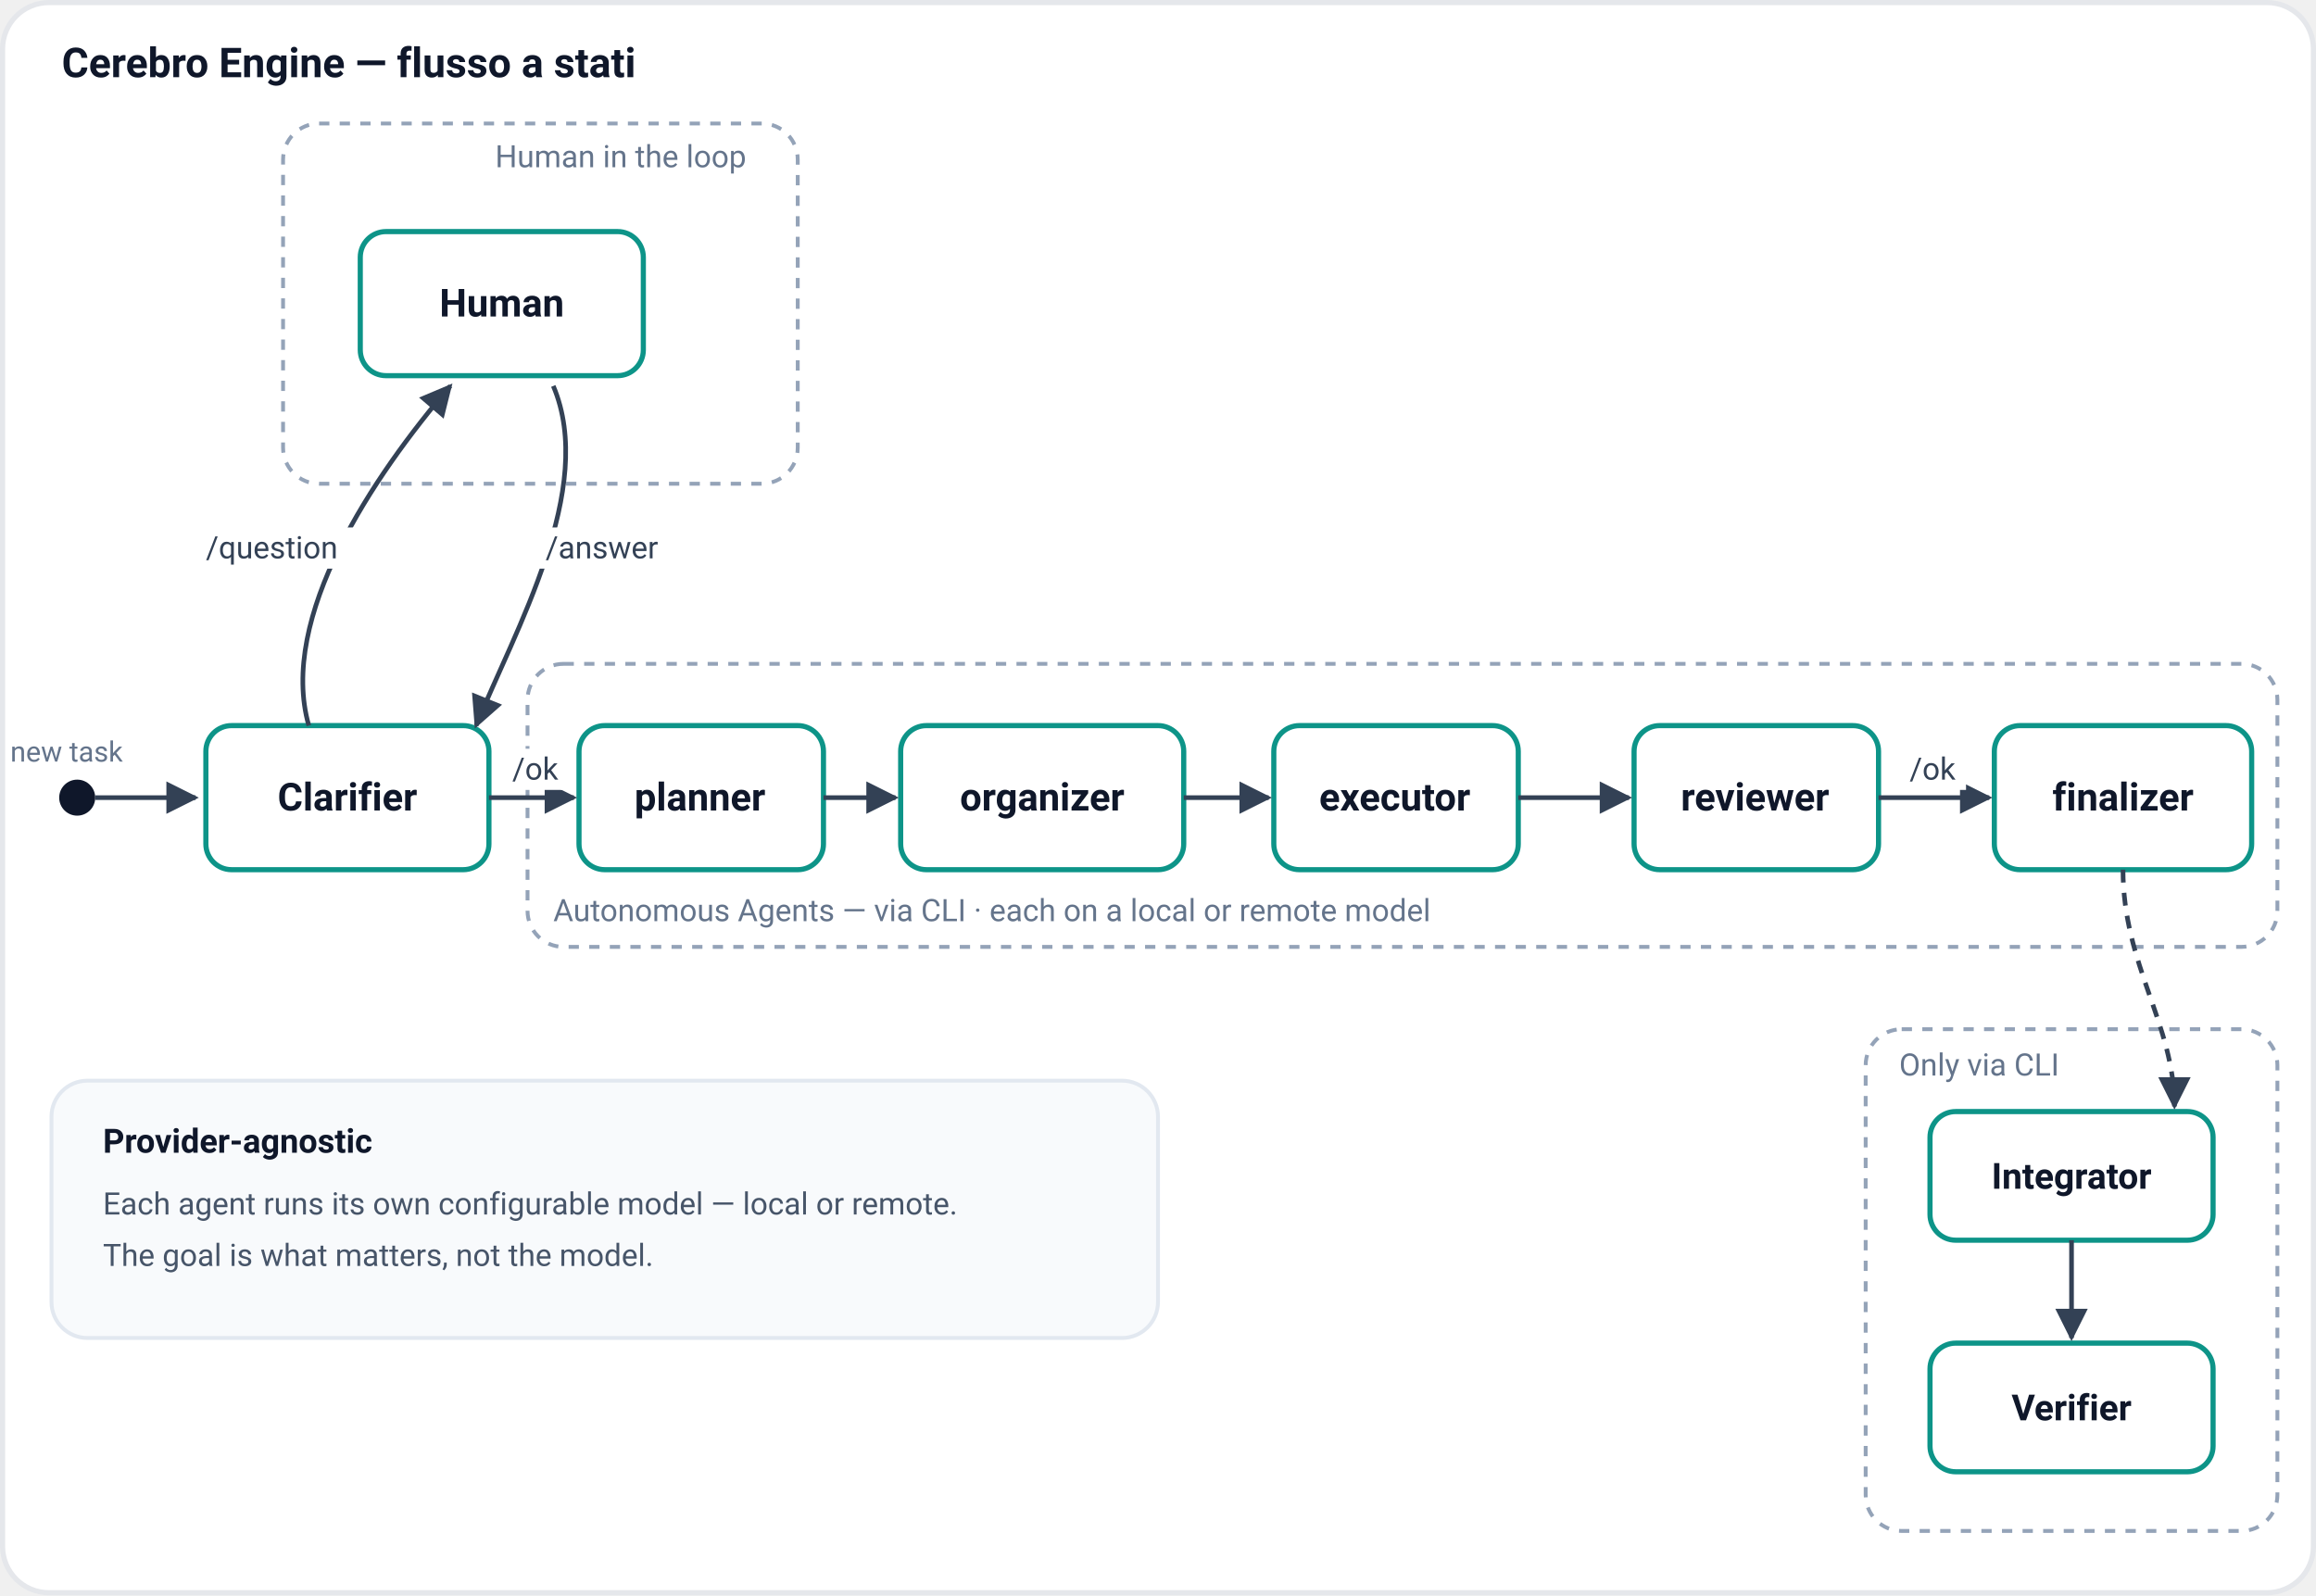
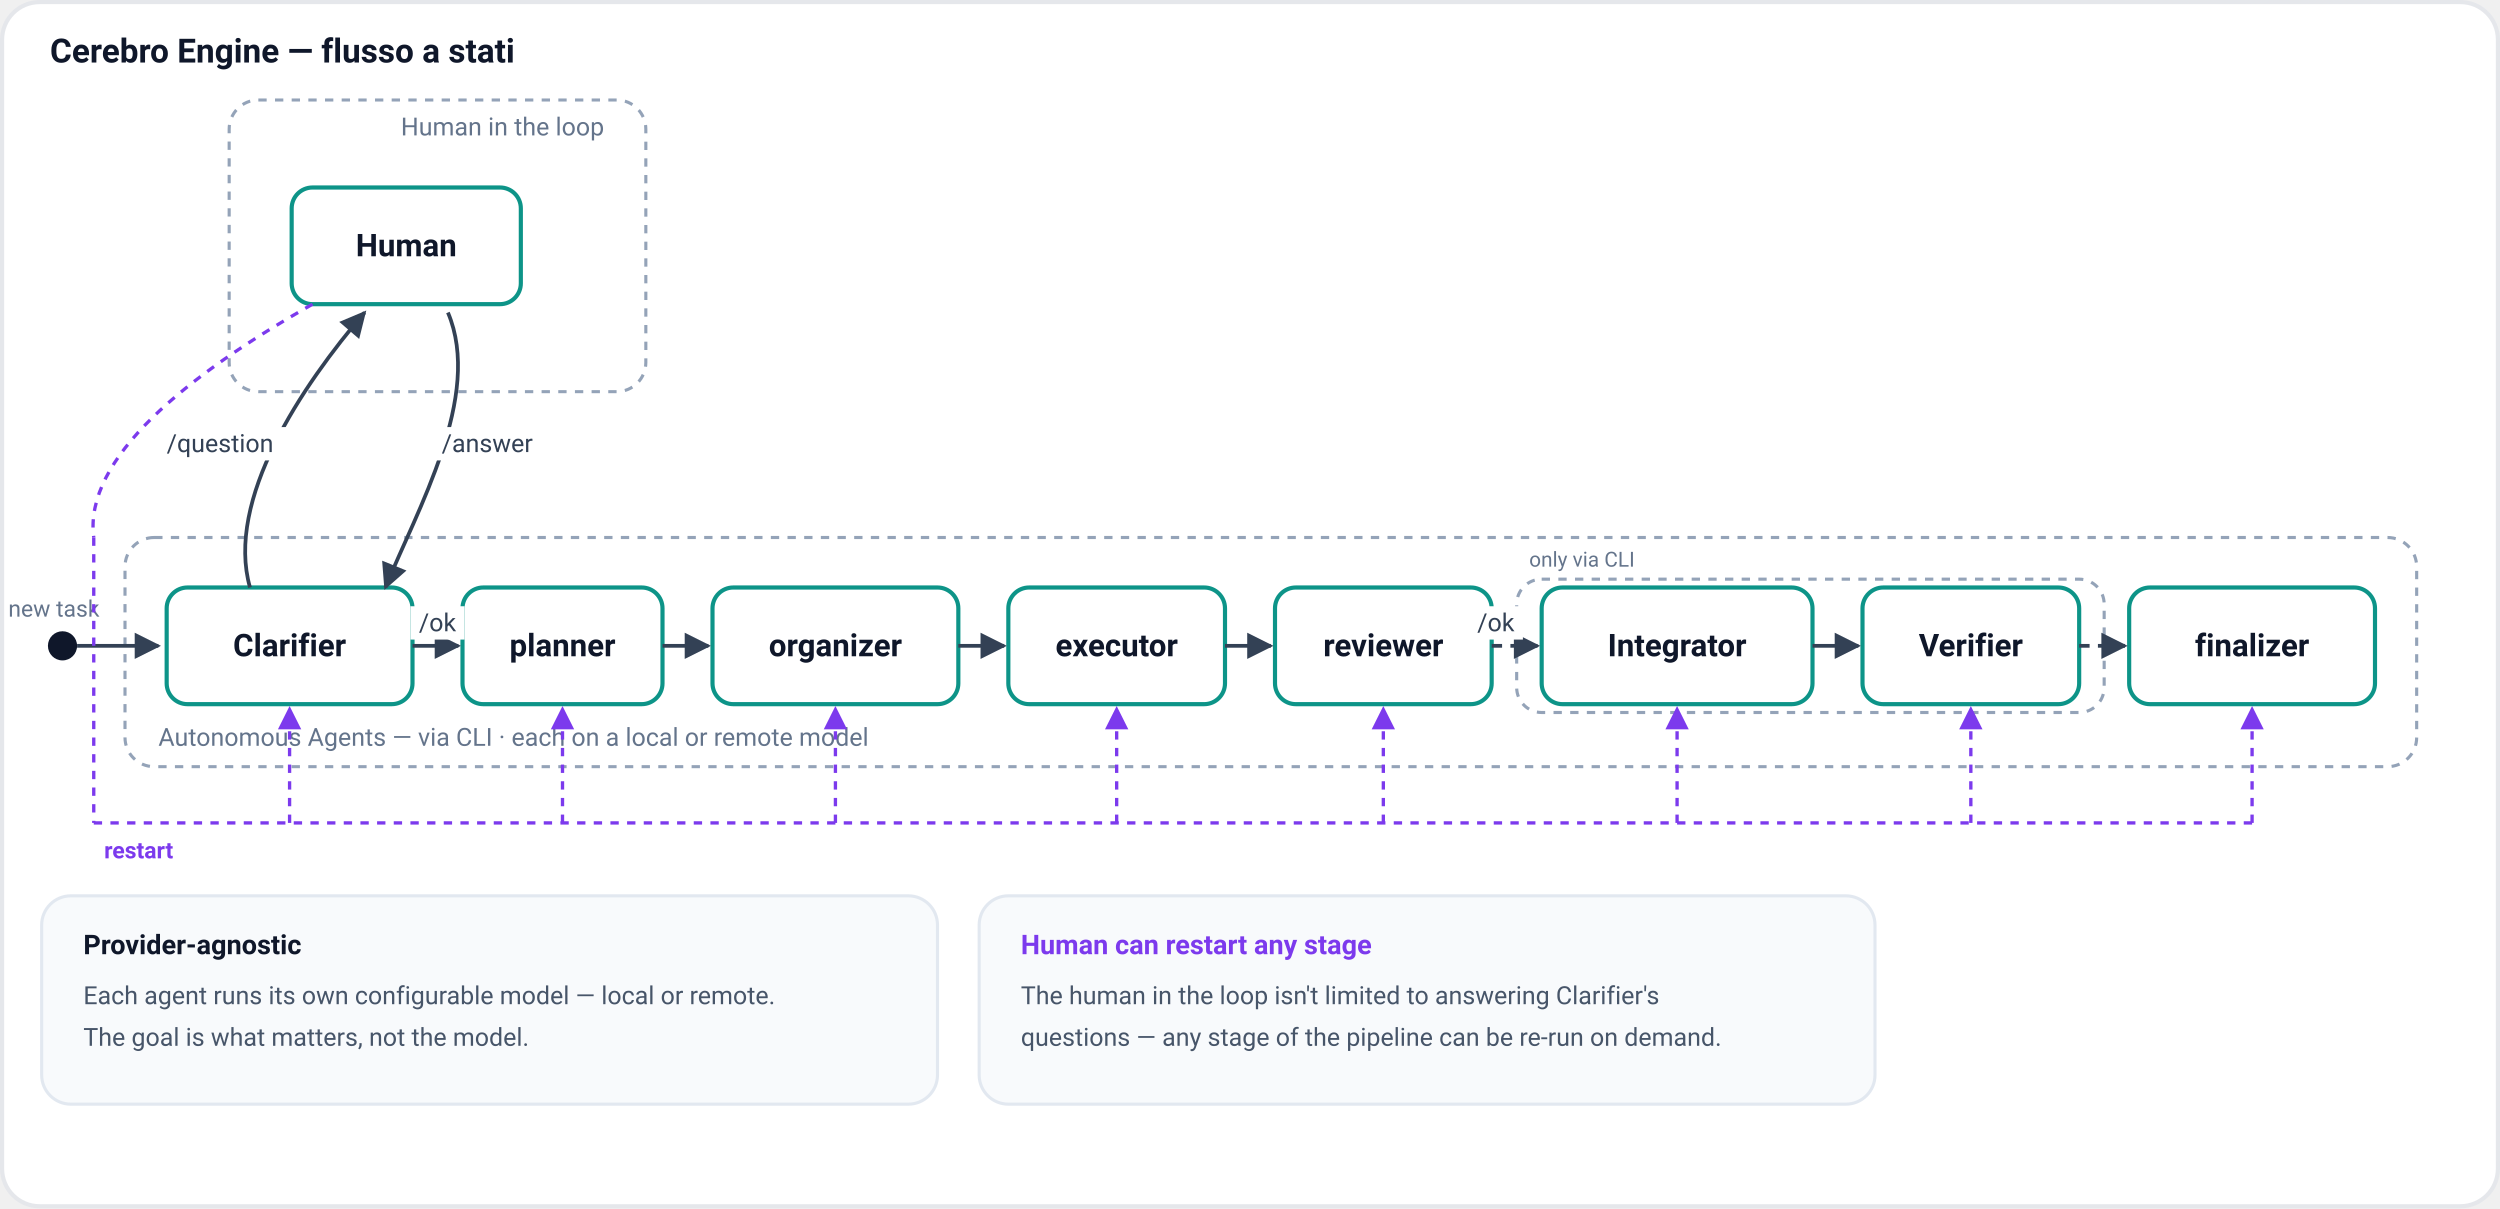
- <svg xmlns="http://www.w3.org/2000/svg" viewBox="0 0 900 620" font-family="-apple-system, BlinkMacSystemFont, 'Segoe UI', Roboto, 'Helvetica Neue', Arial, sans-serif">
+ <svg xmlns="http://www.w3.org/2000/svg" viewBox="0 0 1200 580" font-family="-apple-system, BlinkMacSystemFont, 'Segoe UI', Roboto, 'Helvetica Neue', Arial, sans-serif">
  <defs>
    <marker id="arrow" viewBox="0 0 10 10" refX="9" refY="5" markerWidth="7" markerHeight="7" orient="auto-start-reverse">
      <path d="M0,0 L10,5 L0,10 z" fill="#334155" />
    </marker>
+     <marker id="arrow-violet" viewBox="0 0 10 10" refX="9" refY="5" markerWidth="7" markerHeight="7" orient="auto-start-reverse">
+       <path d="M0,0 L10,5 L0,10 z" fill="#7c3aed" />
+     </marker>
  </defs>
-   <rect x="1" y="1" width="898" height="618" rx="18" fill="#ffffff" stroke="#e5e7eb" stroke-width="2" />
+   <rect x="1" y="1" width="1198" height="578" rx="18" fill="#ffffff" stroke="#e5e7eb" stroke-width="2" />
  <text x="24" y="30" font-size="16" font-weight="700" fill="#0f172a">Cerebro Engine — flusso a stati</text>
  <rect x="110" y="48" width="200" height="140" rx="14" fill="none" stroke="#94a3b8" stroke-width="1.5" stroke-dasharray="4 4" />
  <text x="290" y="65" font-size="12" fill="#64748b" text-anchor="end">Human in the loop</text>
  <rect x="140" y="90" width="110" height="56" rx="10" fill="#ffffff" stroke="#0d9488" stroke-width="2" />
  <text x="195" y="123" font-size="15" font-weight="600" fill="#0f172a" text-anchor="middle">Human</text>
-   <rect x="205" y="258" width="680" height="110" rx="14" fill="none" stroke="#94a3b8" stroke-width="1.5" stroke-dasharray="4 4" />
-   <text x="215" y="358" font-size="12" fill="#64748b">Autonomous Agents — via CLI · each on a local or remote model</text>
+   <rect x="60" y="258" width="1100" height="110" rx="14" fill="none" stroke="#94a3b8" stroke-width="1.5" stroke-dasharray="4 4" />
+   <text x="76" y="358" font-size="12" fill="#64748b">Autonomous Agents — via CLI · each on a local or remote model</text>
+   <rect x="728" y="278" width="282" height="64" rx="12" fill="none" stroke="#94a3b8" stroke-width="1.5" stroke-dasharray="4 4" />
+   <text x="734" y="272" font-size="10" fill="#64748b">only via CLI</text>
  <circle cx="30" cy="310" r="7" fill="#0f172a" />
  <text x="4" y="296" font-size="11" fill="#64748b">new task</text>
  <line x1="37" y1="310" x2="76" y2="310" stroke="#334155" stroke-width="1.8" marker-end="url(#arrow)" />
-   <rect x="80" y="282" width="110" height="56" rx="10" fill="#ffffff" stroke="#0d9488" stroke-width="2" />
-   <text x="135" y="315" font-size="15" font-weight="600" fill="#0f172a" text-anchor="middle">Clarifier</text>
-   <rect x="225" y="282" width="95" height="56" rx="10" fill="#ffffff" stroke="#0d9488" stroke-width="2" />
-   <text x="272" y="315" font-size="15" font-weight="600" fill="#0f172a" text-anchor="middle">planner</text>
-   <rect x="350" y="282" width="110" height="56" rx="10" fill="#ffffff" stroke="#0d9488" stroke-width="2" />
-   <text x="405" y="315" font-size="15" font-weight="600" fill="#0f172a" text-anchor="middle">organizer</text>
-   <rect x="495" y="282" width="95" height="56" rx="10" fill="#ffffff" stroke="#0d9488" stroke-width="2" />
-   <text x="542" y="315" font-size="15" font-weight="600" fill="#0f172a" text-anchor="middle">executor</text>
-   <rect x="635" y="282" width="95" height="56" rx="10" fill="#ffffff" stroke="#0d9488" stroke-width="2" />
-   <text x="682" y="315" font-size="15" font-weight="600" fill="#0f172a" text-anchor="middle">reviewer</text>
-   <rect x="775" y="282" width="100" height="56" rx="10" fill="#ffffff" stroke="#0d9488" stroke-width="2" />
-   <text x="825" y="315" font-size="15" font-weight="600" fill="#0f172a" text-anchor="middle">finalizer</text>
-   <line x1="190" y1="310" x2="223" y2="310" stroke="#334155" stroke-width="1.8" marker-end="url(#arrow)" />
-   <line x1="320" y1="310" x2="348" y2="310" stroke="#334155" stroke-width="1.8" marker-end="url(#arrow)" />
-   <line x1="460" y1="310" x2="493" y2="310" stroke="#334155" stroke-width="1.8" marker-end="url(#arrow)" />
-   <line x1="590" y1="310" x2="633" y2="310" stroke="#334155" stroke-width="1.8" marker-end="url(#arrow)" />
-   <line x1="730" y1="310" x2="773" y2="310" stroke="#334155" stroke-width="1.8" marker-end="url(#arrow)" />
-   <rect x="195" y="291" width="26" height="16" fill="#ffffff" />
-   <text x="208" y="303" font-size="12" fill="#334155" text-anchor="middle">/ok</text>
-   <rect x="738" y="291" width="26" height="16" fill="#ffffff" />
-   <text x="751" y="303" font-size="12" fill="#334155" text-anchor="middle">/ok</text>
+   <rect x="80" y="282" width="118" height="56" rx="10" fill="#ffffff" stroke="#0d9488" stroke-width="2" />
+   <text x="139" y="315" font-size="15" font-weight="600" fill="#0f172a" text-anchor="middle">Clarifier</text>
+   <rect x="222" y="282" width="96" height="56" rx="10" fill="#ffffff" stroke="#0d9488" stroke-width="2" />
+   <text x="270" y="315" font-size="15" font-weight="600" fill="#0f172a" text-anchor="middle">planner</text>
+   <rect x="342" y="282" width="118" height="56" rx="10" fill="#ffffff" stroke="#0d9488" stroke-width="2" />
+   <text x="401" y="315" font-size="15" font-weight="600" fill="#0f172a" text-anchor="middle">organizer</text>
+   <rect x="484" y="282" width="104" height="56" rx="10" fill="#ffffff" stroke="#0d9488" stroke-width="2" />
+   <text x="536" y="315" font-size="15" font-weight="600" fill="#0f172a" text-anchor="middle">executor</text>
+   <rect x="612" y="282" width="104" height="56" rx="10" fill="#ffffff" stroke="#0d9488" stroke-width="2" />
+   <text x="664" y="315" font-size="15" font-weight="600" fill="#0f172a" text-anchor="middle">reviewer</text>
+   <rect x="740" y="282" width="130" height="56" rx="10" fill="#ffffff" stroke="#0d9488" stroke-width="2" />
+   <text x="805" y="315" font-size="15" font-weight="600" fill="#0f172a" text-anchor="middle">Integrator</text>
+   <rect x="894" y="282" width="104" height="56" rx="10" fill="#ffffff" stroke="#0d9488" stroke-width="2" />
+   <text x="946" y="315" font-size="15" font-weight="600" fill="#0f172a" text-anchor="middle">Verifier</text>
+   <rect x="1022" y="282" width="118" height="56" rx="10" fill="#ffffff" stroke="#0d9488" stroke-width="2" />
+   <text x="1081" y="315" font-size="15" font-weight="600" fill="#0f172a" text-anchor="middle">finalizer</text>
+   <line x1="198" y1="310" x2="220" y2="310" stroke="#334155" stroke-width="1.8" marker-end="url(#arrow)" />
+   <line x1="318" y1="310" x2="340" y2="310" stroke="#334155" stroke-width="1.8" marker-end="url(#arrow)" />
+   <line x1="460" y1="310" x2="482" y2="310" stroke="#334155" stroke-width="1.8" marker-end="url(#arrow)" />
+   <line x1="588" y1="310" x2="610" y2="310" stroke="#334155" stroke-width="1.8" marker-end="url(#arrow)" />
+   <line x1="716" y1="310" x2="738" y2="310" stroke="#334155" stroke-width="1.8" stroke-dasharray="5 4" marker-end="url(#arrow)" />
+   <line x1="870" y1="310" x2="892" y2="310" stroke="#334155" stroke-width="1.8" marker-end="url(#arrow)" />
+   <line x1="998" y1="310" x2="1020" y2="310" stroke="#334155" stroke-width="1.8" stroke-dasharray="5 4" marker-end="url(#arrow)" />
+   <rect x="197" y="291" width="26" height="16" fill="#ffffff" />
+   <text x="210" y="303" font-size="12" fill="#334155" text-anchor="middle">/ok</text>
+   <rect x="705" y="291" width="26" height="16" fill="#ffffff" />
+   <text x="718" y="303" font-size="12" fill="#334155" text-anchor="middle">/ok</text>
  <path d="M120,282 C108,240 145,185 175,150" fill="none" stroke="#334155" stroke-width="1.8" marker-end="url(#arrow)" />
  <rect x="76" y="205" width="66" height="16" fill="#ffffff" />
  <text x="80" y="217" font-size="12" fill="#334155">/question</text>
  <path d="M215,150 C232,190 200,245 185,282" fill="none" stroke="#334155" stroke-width="1.8" marker-end="url(#arrow)" />
  <rect x="208" y="205" width="60" height="16" fill="#ffffff" />
  <text x="212" y="217" font-size="12" fill="#334155">/answer</text>
-   <rect x="725" y="400" width="160" height="195" rx="14" fill="none" stroke="#94a3b8" stroke-width="1.5" stroke-dasharray="4 4" />
-   <text x="738" y="418" font-size="12" fill="#64748b">Only via CLI</text>
-   <rect x="750" y="432" width="110" height="50" rx="10" fill="#ffffff" stroke="#0d9488" stroke-width="2" />
-   <text x="805" y="462" font-size="14" font-weight="600" fill="#0f172a" text-anchor="middle">Integrator</text>
-   <rect x="750" y="522" width="110" height="50" rx="10" fill="#ffffff" stroke="#0d9488" stroke-width="2" />
-   <text x="805" y="552" font-size="14" font-weight="600" fill="#0f172a" text-anchor="middle">Verifier</text>
-   <path d="M825,338 C825,375 845,398 845,430" fill="none" stroke="#334155" stroke-width="1.8" stroke-dasharray="5 4" marker-end="url(#arrow)" />
-   <line x1="805" y1="482" x2="805" y2="520" stroke="#334155" stroke-width="1.8" marker-end="url(#arrow)" />
-   <rect x="20" y="420" width="430" height="100" rx="14" fill="#f8fafc" stroke="#e2e8f0" stroke-width="1.5" />
-   <text x="40" y="448" font-size="13" font-weight="700" fill="#0f172a">Provider-agnostic</text>
-   <text x="40" y="472" font-size="12" fill="#475569">Each agent runs its own configurable model — local or remote.</text>
-   <text x="40" y="492" font-size="12" fill="#475569">The goal is what matters, not the model.</text>
+   <path d="M150,146 C 90,180 40,220 45,258" fill="none" stroke="#7c3aed" stroke-width="1.6" stroke-dasharray="4 4" />
+   <line x1="45" y1="258" x2="45" y2="395" stroke="#7c3aed" stroke-width="1.6" stroke-dasharray="4 4" />
+   <line x1="45" y1="395" x2="1081" y2="395" stroke="#7c3aed" stroke-width="1.6" stroke-dasharray="4 4" />
+   <text x="50" y="412" font-size="11" font-weight="600" fill="#7c3aed">restart</text>
+   <line x1="139" y1="395" x2="139" y2="340" stroke="#7c3aed" stroke-width="1.6" stroke-dasharray="4 4" marker-end="url(#arrow-violet)" />
+   <line x1="270" y1="395" x2="270" y2="340" stroke="#7c3aed" stroke-width="1.6" stroke-dasharray="4 4" marker-end="url(#arrow-violet)" />
+   <line x1="401" y1="395" x2="401" y2="340" stroke="#7c3aed" stroke-width="1.6" stroke-dasharray="4 4" marker-end="url(#arrow-violet)" />
+   <line x1="536" y1="395" x2="536" y2="340" stroke="#7c3aed" stroke-width="1.6" stroke-dasharray="4 4" marker-end="url(#arrow-violet)" />
+   <line x1="664" y1="395" x2="664" y2="340" stroke="#7c3aed" stroke-width="1.6" stroke-dasharray="4 4" marker-end="url(#arrow-violet)" />
+   <line x1="805" y1="395" x2="805" y2="340" stroke="#7c3aed" stroke-width="1.6" stroke-dasharray="4 4" marker-end="url(#arrow-violet)" />
+   <line x1="946" y1="395" x2="946" y2="340" stroke="#7c3aed" stroke-width="1.6" stroke-dasharray="4 4" marker-end="url(#arrow-violet)" />
+   <line x1="1081" y1="395" x2="1081" y2="340" stroke="#7c3aed" stroke-width="1.6" stroke-dasharray="4 4" marker-end="url(#arrow-violet)" />
+   <rect x="20" y="430" width="430" height="100" rx="14" fill="#f8fafc" stroke="#e2e8f0" stroke-width="1.5" />
+   <text x="40" y="458" font-size="13" font-weight="700" fill="#0f172a">Provider-agnostic</text>
+   <text x="40" y="482" font-size="12" fill="#475569">Each agent runs its own configurable model — local or remote.</text>
+   <text x="40" y="502" font-size="12" fill="#475569">The goal is what matters, not the model.</text>
+   <rect x="470" y="430" width="430" height="100" rx="14" fill="#f8fafc" stroke="#e2e8f0" stroke-width="1.5" />
+   <text x="490" y="458" font-size="13" font-weight="700" fill="#7c3aed">Human can restart any stage</text>
+   <text x="490" y="482" font-size="12" fill="#475569">The human in the loop isn't limited to answering Clarifier's</text>
+   <text x="490" y="502" font-size="12" fill="#475569">questions — any stage of the pipeline can be re-run on demand.</text>
</svg>
